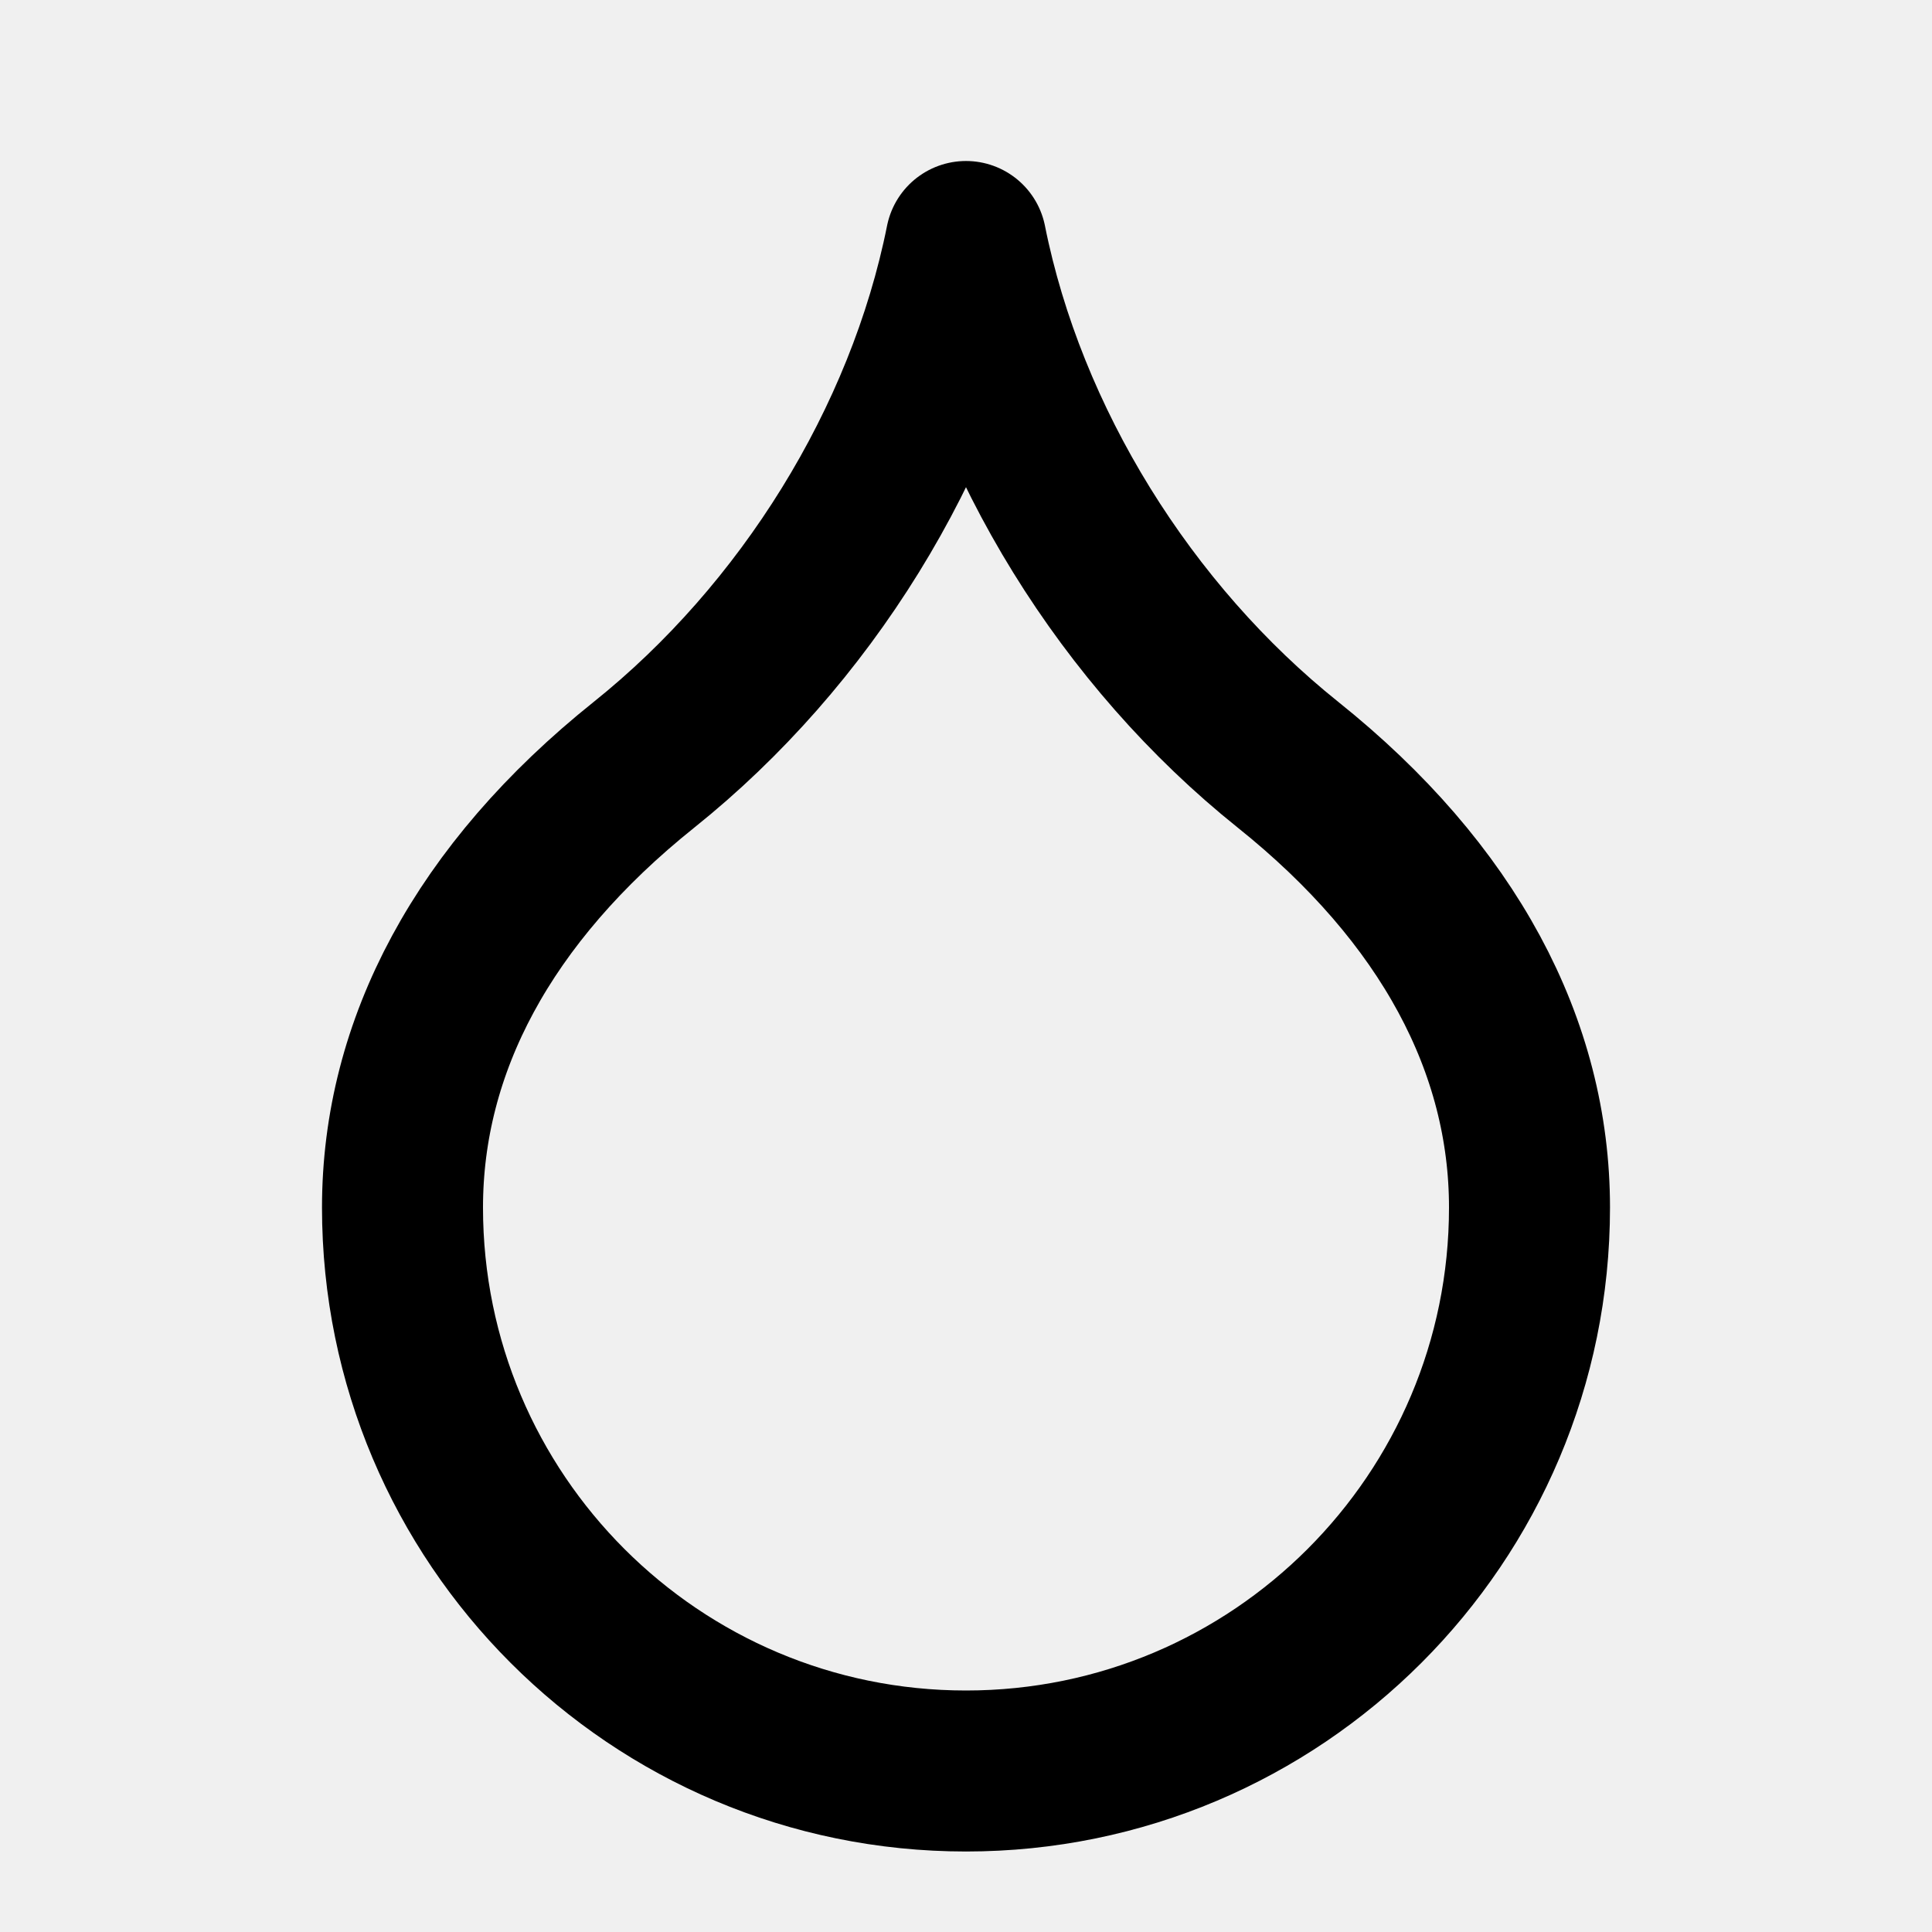
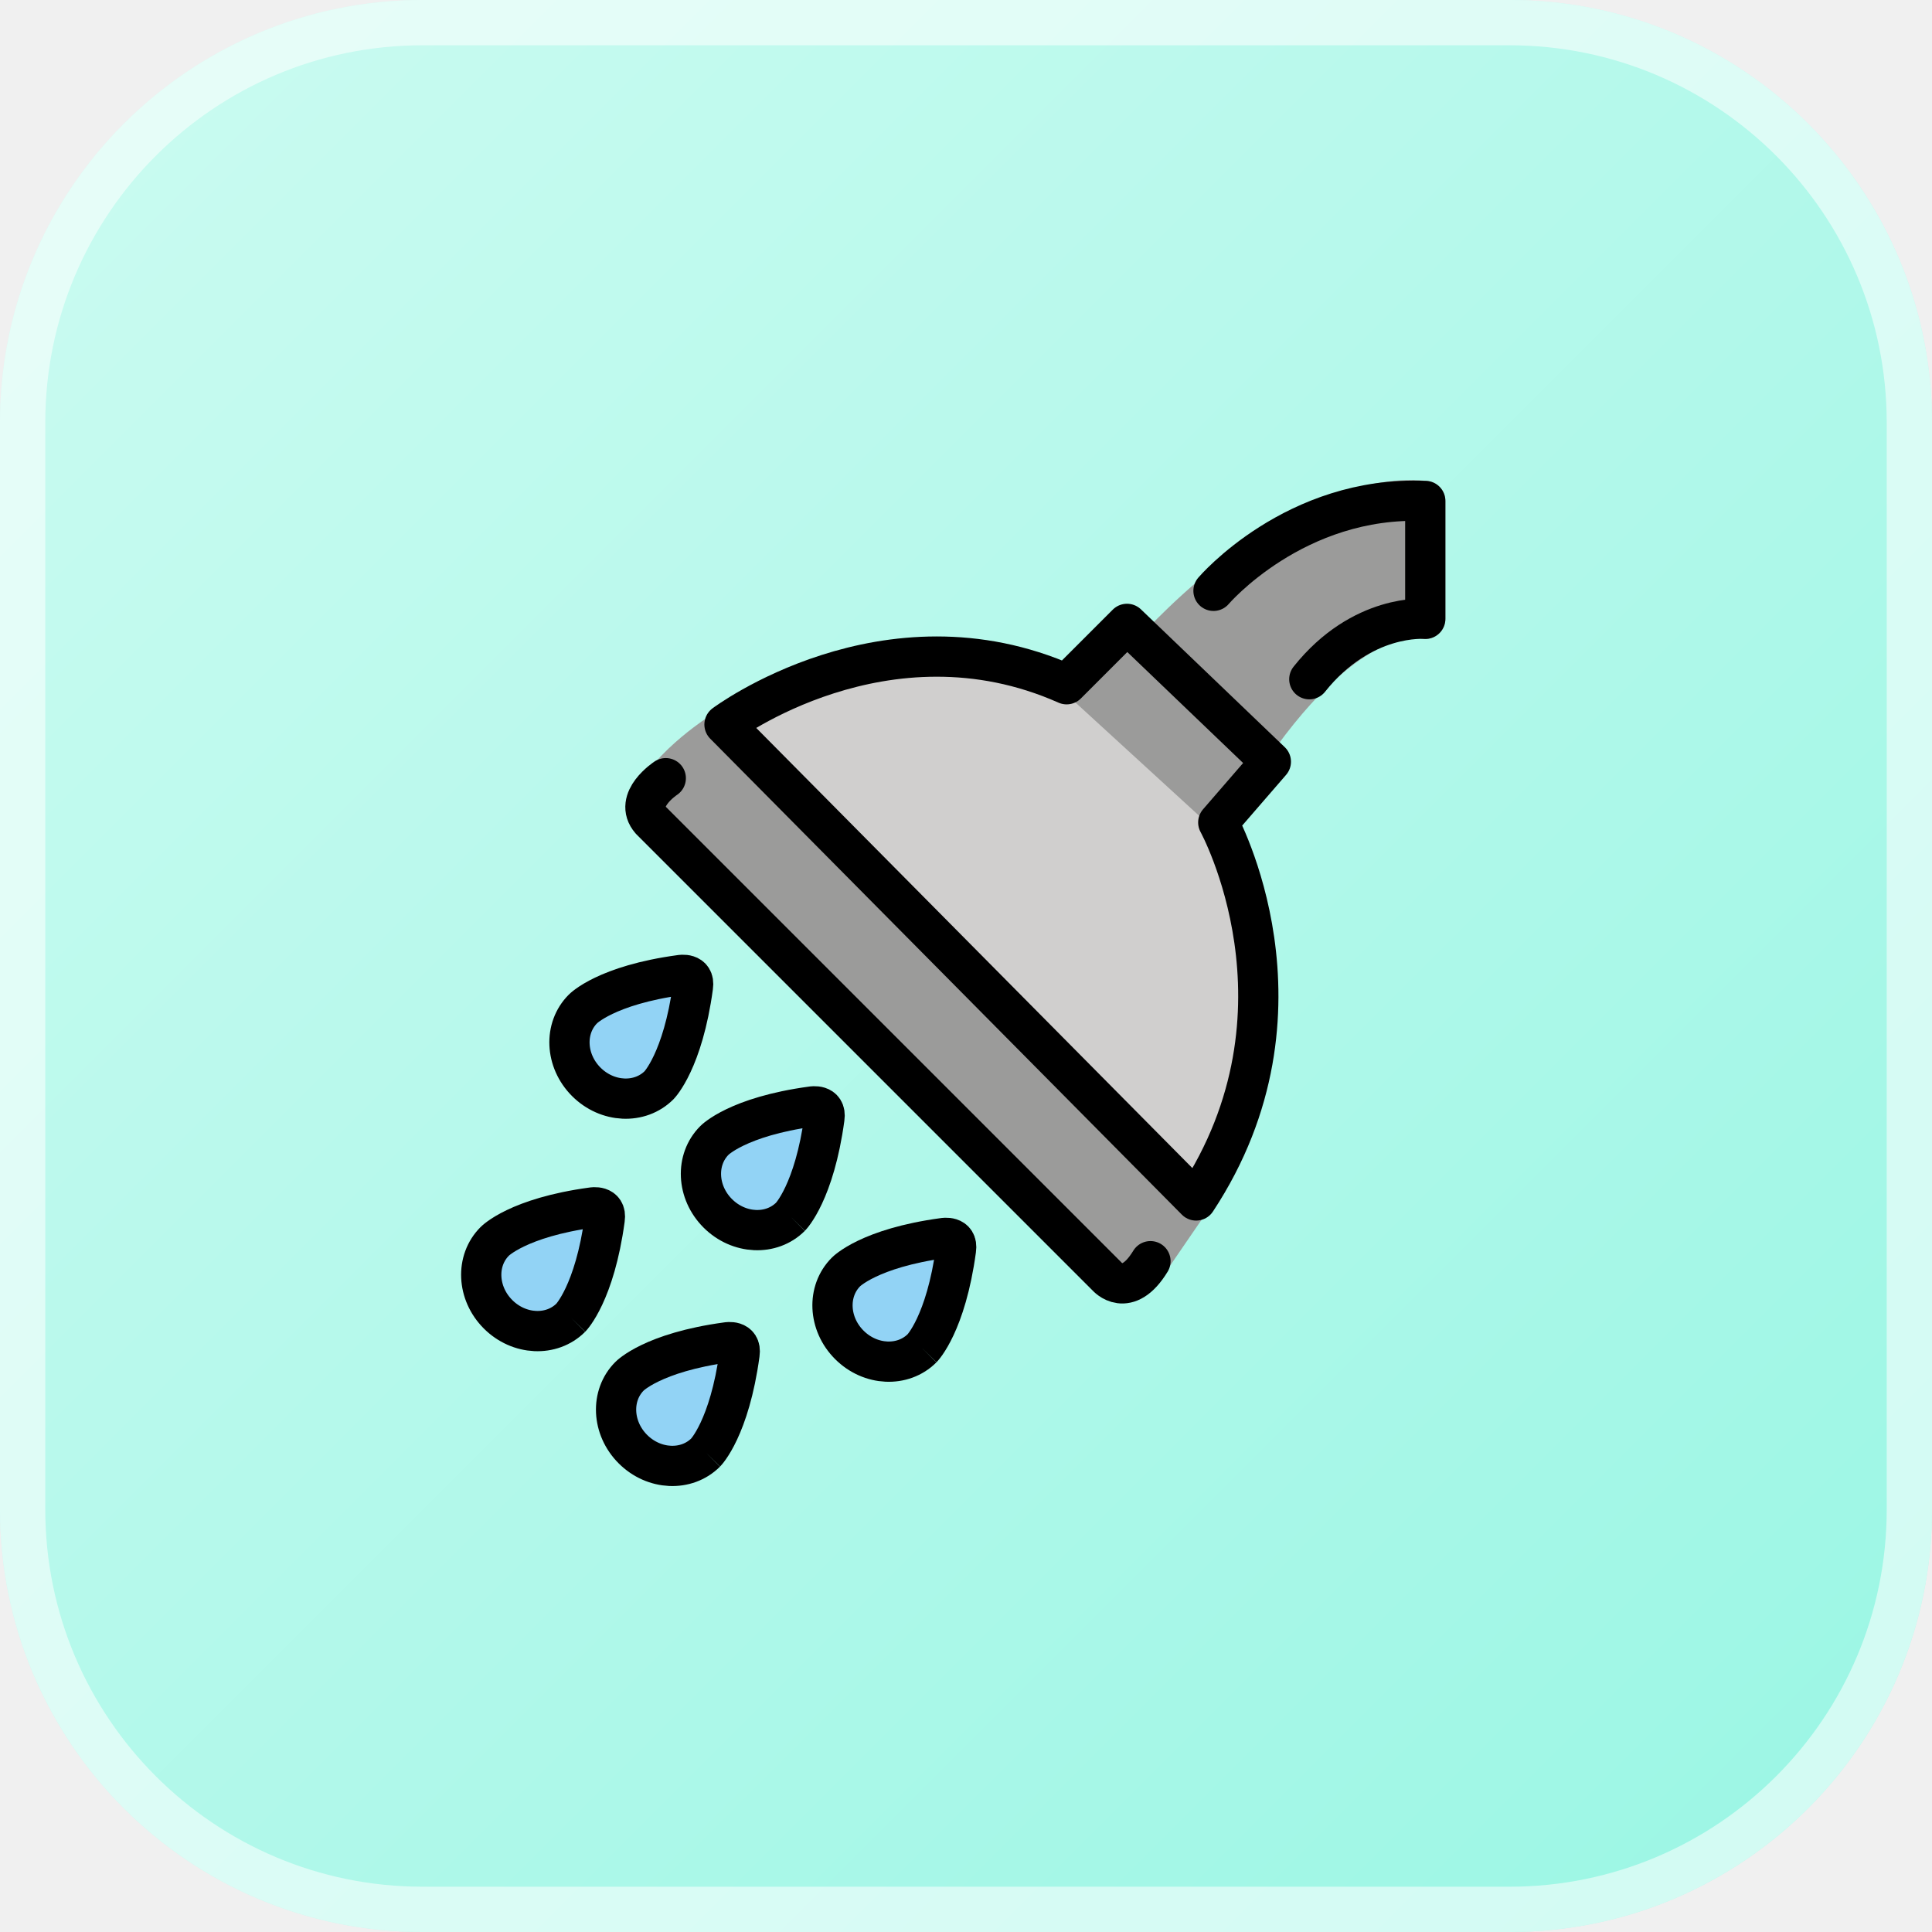
- <svg xmlns="http://www.w3.org/2000/svg" class="lucide lucide-droplet" width="24" height="24" viewBox="0 0 24 24" fill="none" stroke="currentColor" stroke-width="2" stroke-linecap="round" stroke-linejoin="round">
-   <path d="M12 22a7 7 0 0 0 7-7c0-2-1-3.9-3-5.5s-3.5-4-4-6.5c-.5 2.5-2 4.9-4 6.5C6 11.1 5 13 5 15a7 7 0 0 0 7 7z" />
+ <svg xmlns="http://www.w3.org/2000/svg" viewBox="0 0 64 64" width="64" height="64">
+   <defs>
+     <linearGradient id="bg" x1="0" y1="0" x2="1" y2="1">
+       <stop offset="0" stop-color="#ccfbf1" />
+       <stop offset="1" stop-color="#99f6e4" />
+     </linearGradient>
+   </defs>
+   <rect width="64" height="64" rx="14" fill="url(#bg)" />
+   <rect x="0.75" y="0.75" width="62.5" height="62.5" rx="13.25" fill="none" stroke="#ffffff" stroke-opacity="0.55" stroke-width="1.5" />
+   <g transform="translate(8 8) scale(0.6666667)">
+     <g id="color">
+       <path fill="#9B9B9A" stroke="#9B9B9A" stroke-linecap="round" stroke-linejoin="round" stroke-miterlimit="10" stroke-width="2" d="M45.515,20.171c0,0,7.116-7.931,13.305-7.278v5.857c0,0-3.301-0.975-8.201,5.762" />
+       <path fill="#9B9B9A" stroke="#9B9B9A" stroke-miterlimit="10" d="M23.305,24.151c0,0-3.623,2.431-3.134,4.033l23.497,23.543 c0,0,0.915,0.515,2.019-1.059l1.738-2.535" />
+       <path fill="#D0CFCE" stroke="none" d="M24,24c0,0,8-6,17-2l3-3l7.148,6.849l-2.613,3.019c0,0,5.139,9.326-1.1,18.782L24,24z" />
+       <rect x="43.852" y="19.537" width="4.402" height="9.229" transform="matrix(0.6754 -0.7375 0.7375 0.6754 -2.8614 41.802)" fill="#9B9B9A" stroke="none" />
+       <path fill="#92D3F5" stroke="none" stroke-linecap="round" stroke-linejoin="round" stroke-miterlimit="10" stroke-width="2" d="M20.751,41.921c-0.955,0.955-2.575,0.88-3.62-0.166s-1.119-2.667-0.164-3.622c0,0,1.14-1.181,4.835-1.683 c0,0,0.735-0.136,0.63,0.573C21.931,40.719,20.751,41.921,20.751,41.921" />
+       <path fill="#92D3F5" stroke="none" stroke-miterlimit="10" stroke-width="2" d="M16.367,53.471 c-0.955,0.955-2.575,0.88-3.62-0.166c-1.045-1.045-1.119-2.667-0.164-3.622c0,0,1.14-1.181,4.835-1.683 c0,0,0.735-0.136,0.63,0.573C17.547,52.269,16.367,53.471,16.367,53.471" />
+       <path fill="#92D3F5" stroke="none" stroke-miterlimit="10" stroke-width="2" d="M23.067,60.171 c-0.955,0.955-2.575,0.88-3.62-0.166s-1.119-2.667-0.164-3.622c0,0,1.14-1.181,4.835-1.683 c0,0,0.735-0.136,0.63,0.573C24.247,58.969,23.067,60.171,23.067,60.171" />
+       <path fill="#92D3F5" stroke="none" stroke-miterlimit="10" stroke-width="2" d="M27.284,48.454 c-0.955,0.955-2.575,0.88-3.62-0.166c-1.045-1.045-1.119-2.667-0.164-3.622c0,0,1.14-1.181,4.835-1.683 c0,0,0.735-0.136,0.63,0.573C28.464,47.252,27.284,48.454,27.284,48.454" />
+       <path fill="#92D3F5" stroke="none" stroke-miterlimit="10" stroke-width="2" d="M33.821,54.99 c-0.955,0.955-2.575,0.88-3.62-0.166c-1.045-1.045-1.119-2.667-0.164-3.622c0,0,1.14-1.181,4.835-1.683 c0,0,0.735-0.136,0.63,0.573C35.001,53.789,33.821,54.99,33.821,54.99" />
+     </g>
+     <g id="hair" />
+     <g id="skin" />
+     <g id="skin-shadow" />
+     <g id="line">
+       <path fill="none" stroke="#000000" stroke-linecap="round" stroke-linejoin="round" stroke-miterlimit="10" stroke-width="2" d="M48.298,17.358c0,0,4.047-4.751,10.523-4.465v5.857c0,0-3.143-0.286-5.762,3" />
+       <path fill="none" stroke="#000000" stroke-linecap="round" stroke-linejoin="round" stroke-miterlimit="10" stroke-width="2" d="M21.082,26.668c0,0-1.631,1.068-0.75,2.083l22.667,22.667c0,0,1,1.167,2.167-0.75" />
+       <path fill="none" stroke="#000000" stroke-linecap="round" stroke-linejoin="round" stroke-miterlimit="10" stroke-width="2" d="M24,24c0,0,8-6,17-2l3-3l7.148,6.849l-2.613,3.019c0,0,5.139,9.326-1.1,18.782L24,24z" />
+       <path fill="none" stroke="#000000" stroke-linecap="round" stroke-linejoin="round" stroke-miterlimit="10" stroke-width="2" d="M20.751,41.921c-0.955,0.955-2.575,0.88-3.62-0.166s-1.119-2.667-0.164-3.622c0,0,1.14-1.181,4.835-1.683 c0,0,0.735-0.136,0.63,0.573C21.931,40.719,20.751,41.921,20.751,41.921" />
+       <path fill="none" stroke="#000000" stroke-miterlimit="10" stroke-width="2" d="M16.367,53.471 c-0.955,0.955-2.575,0.88-3.62-0.166c-1.045-1.045-1.119-2.667-0.164-3.622c0,0,1.14-1.181,4.835-1.683 c0,0,0.735-0.136,0.63,0.573C17.547,52.269,16.367,53.471,16.367,53.471" />
+       <path fill="none" stroke="#000000" stroke-miterlimit="10" stroke-width="2" d="M23.067,60.171 c-0.955,0.955-2.575,0.88-3.62-0.166s-1.119-2.667-0.164-3.622c0,0,1.14-1.181,4.835-1.683 c0,0,0.735-0.136,0.63,0.573C24.247,58.969,23.067,60.171,23.067,60.171" />
+       <path fill="none" stroke="#000000" stroke-miterlimit="10" stroke-width="2" d="M27.284,48.454 c-0.955,0.955-2.575,0.88-3.62-0.166c-1.045-1.045-1.119-2.667-0.164-3.622c0,0,1.14-1.181,4.835-1.683 c0,0,0.735-0.136,0.63,0.573C28.464,47.252,27.284,48.454,27.284,48.454" />
+       <path fill="none" stroke="#000000" stroke-miterlimit="10" stroke-width="2" d="M33.821,54.99 c-0.955,0.955-2.575,0.88-3.62-0.166c-1.045-1.045-1.119-2.667-0.164-3.622c0,0,1.14-1.181,4.835-1.683 c0,0,0.735-0.136,0.63,0.573C35.001,53.789,33.821,54.99,33.821,54.99" />
+     </g>
+   </g>
</svg>
